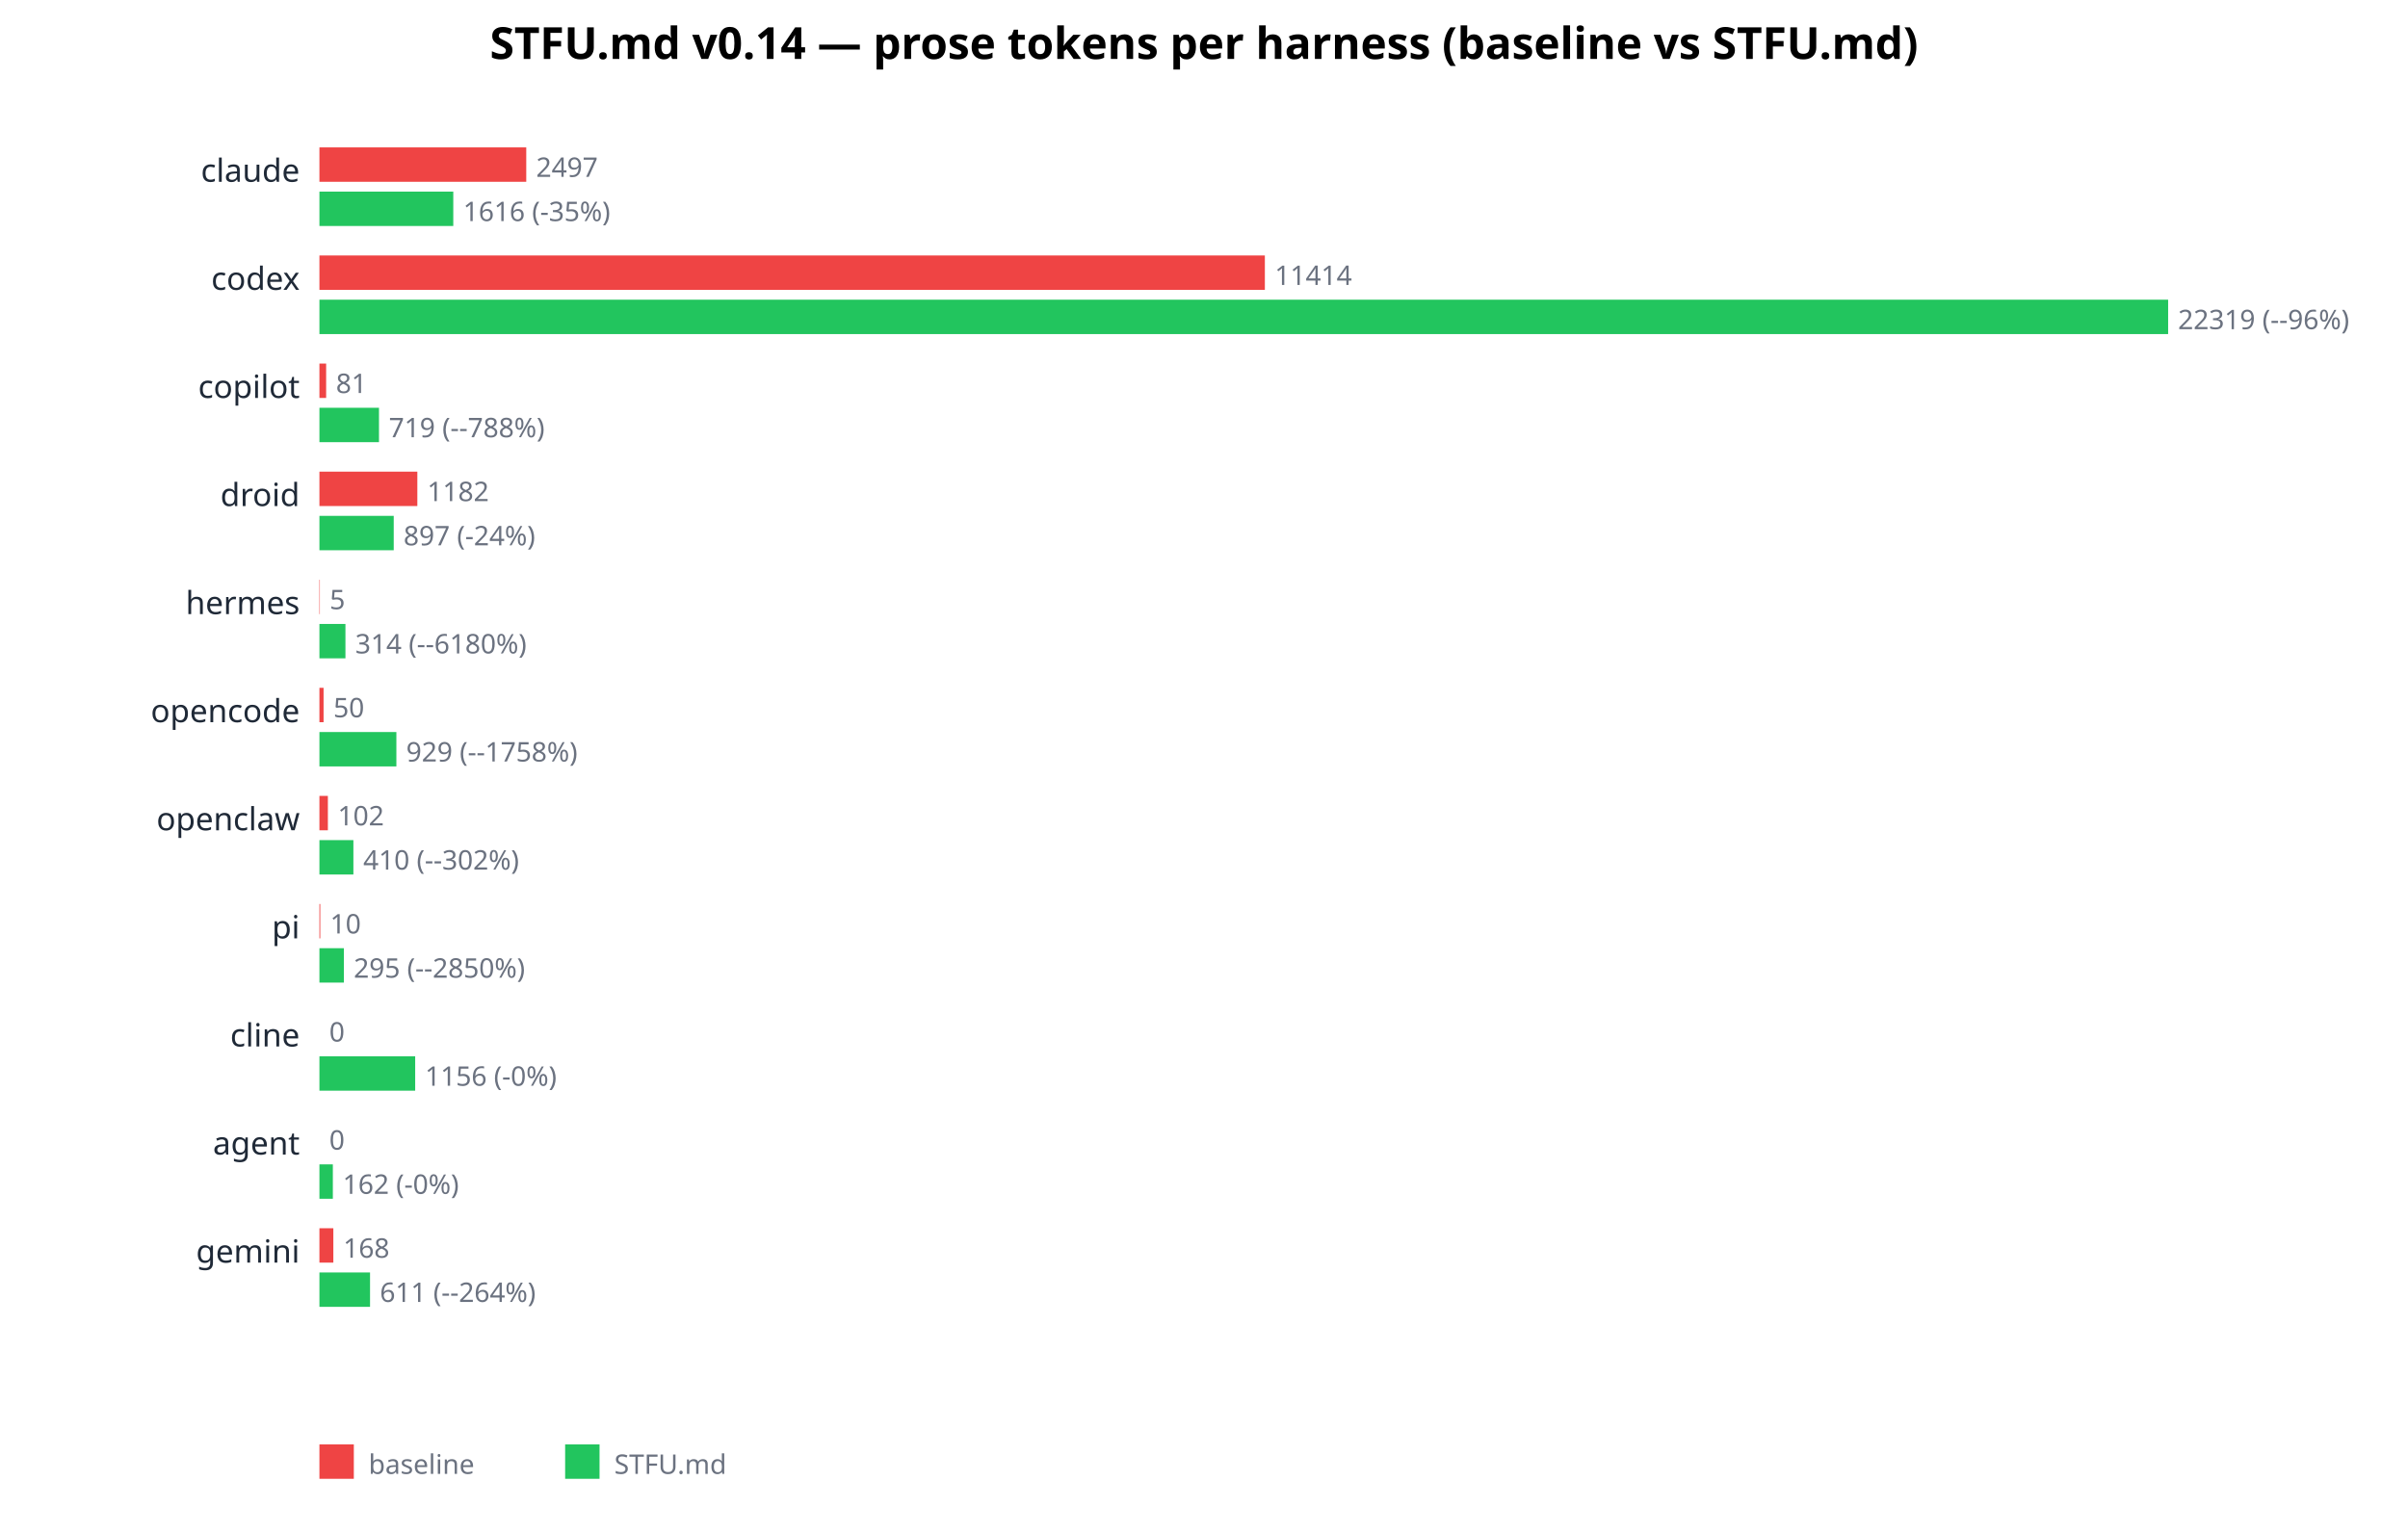
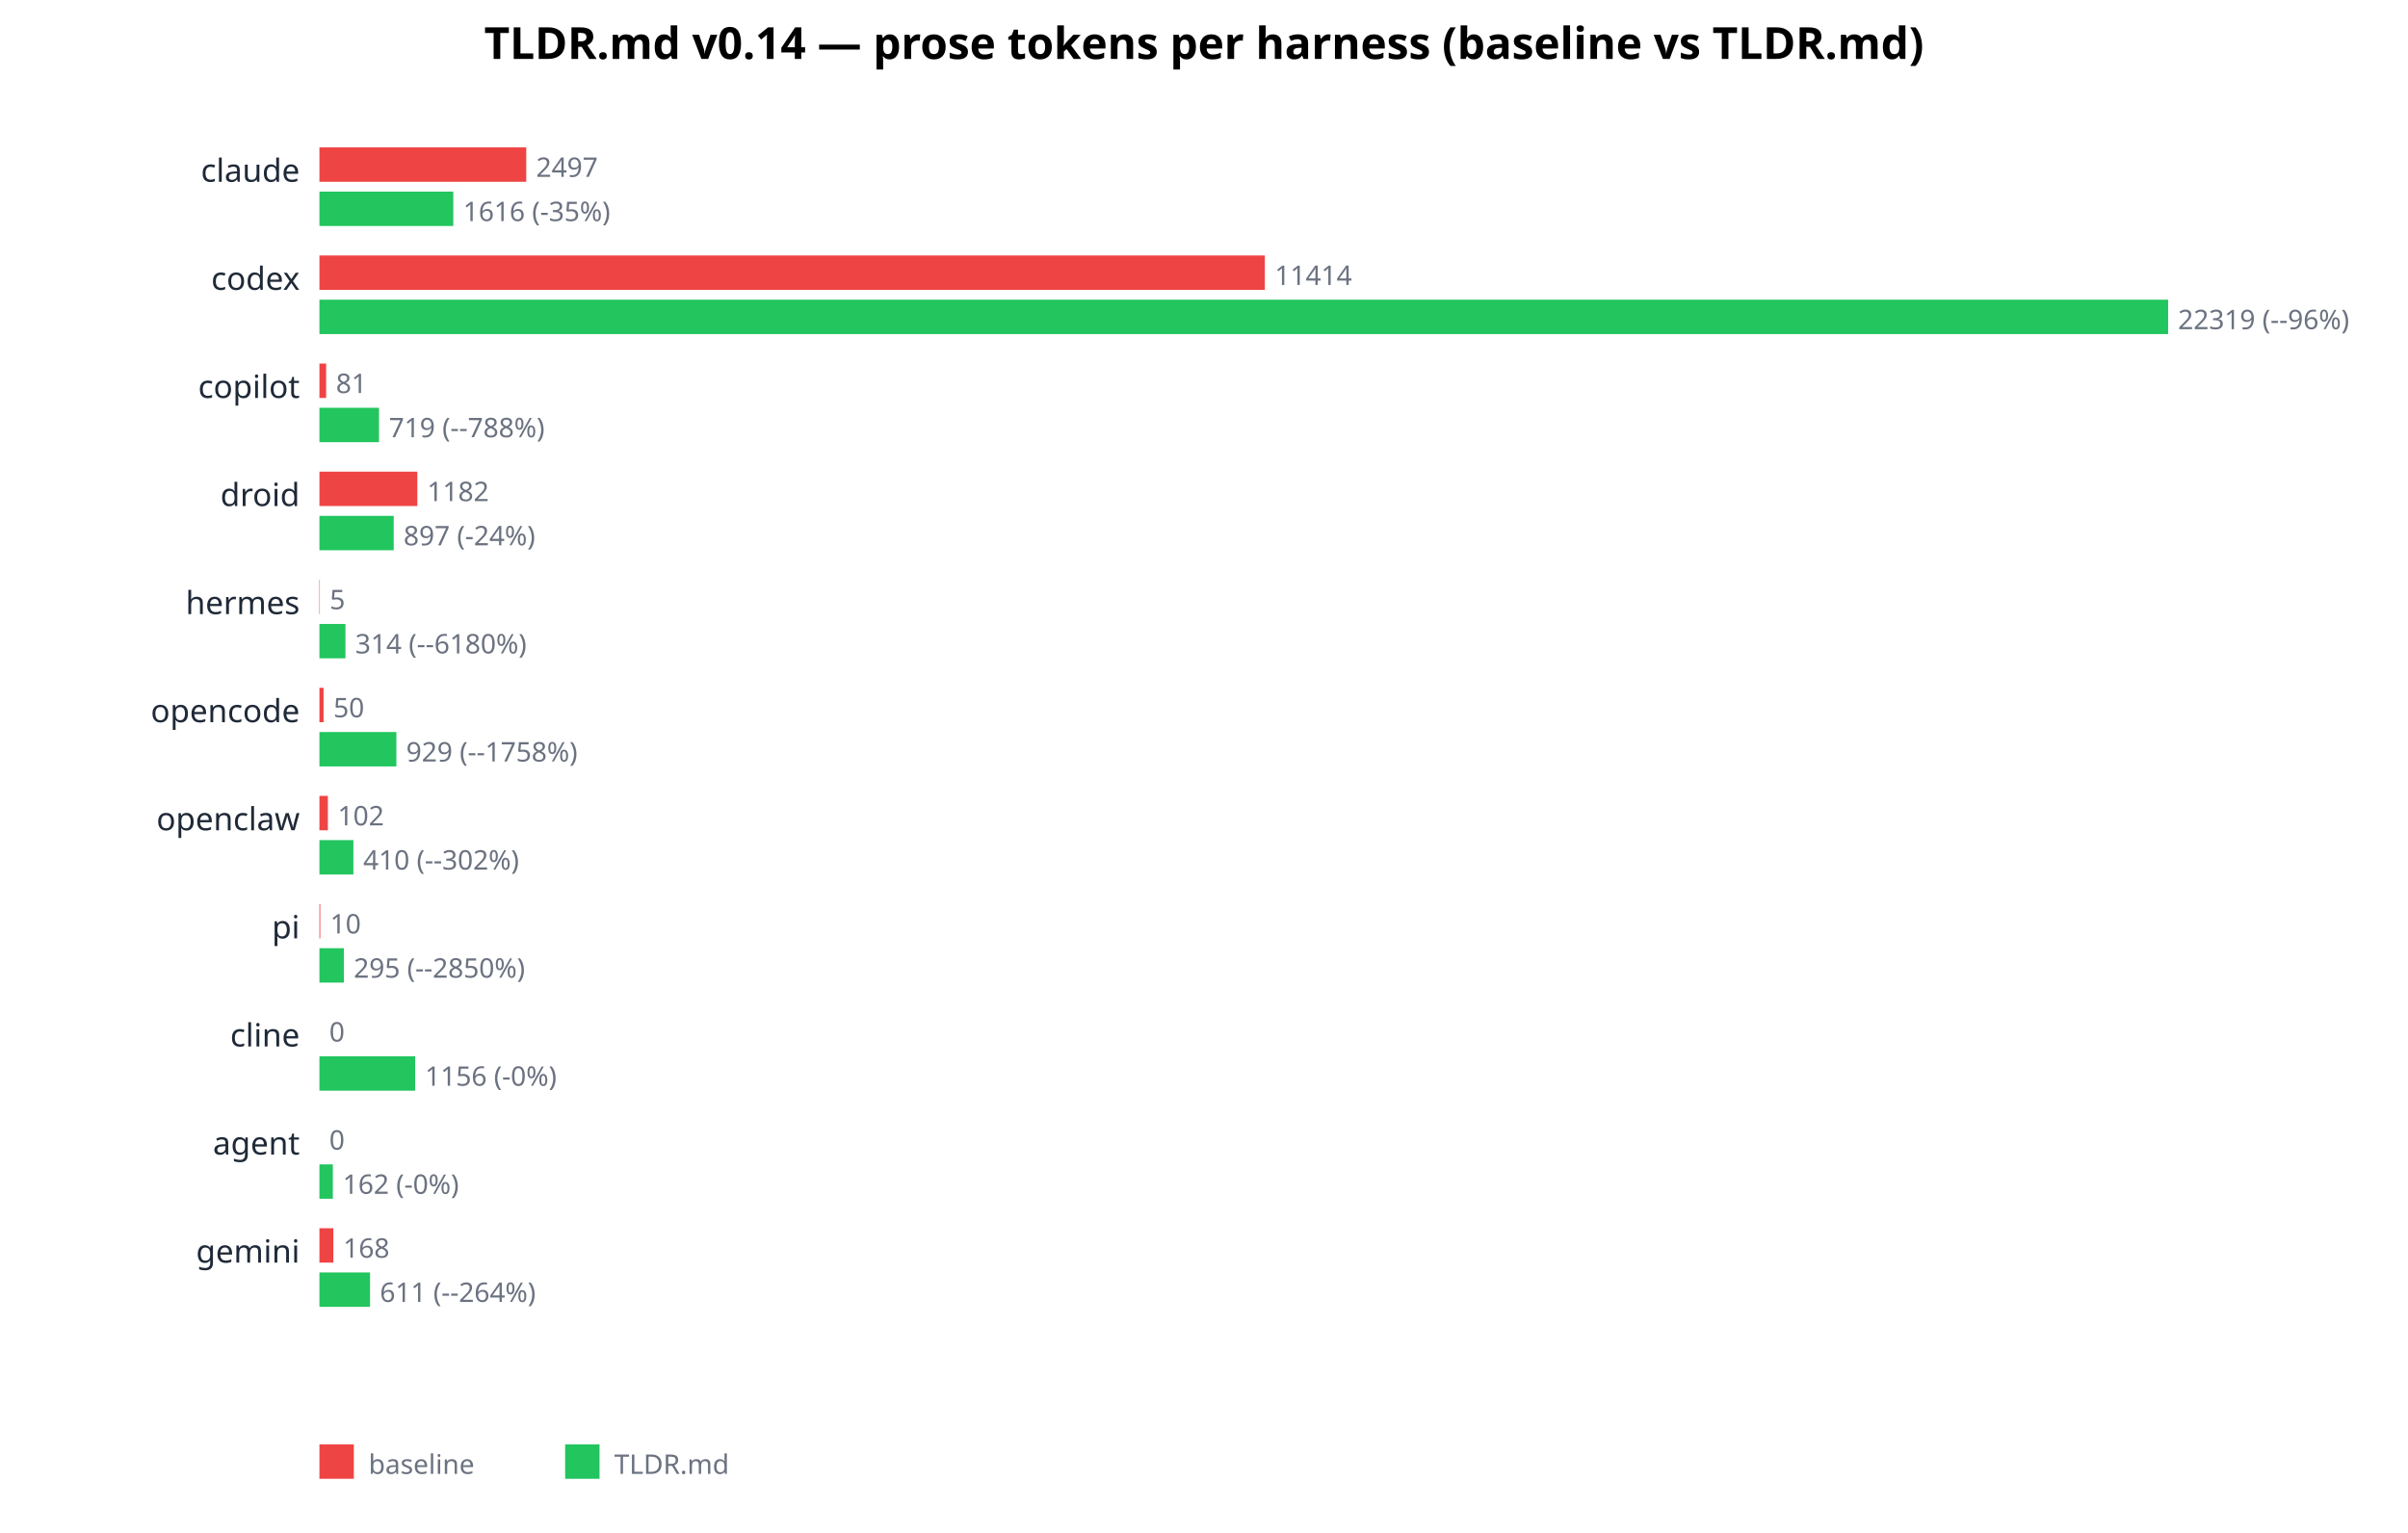
<svg xmlns="http://www.w3.org/2000/svg" viewBox="0 0 980 624" font-family="ui-sans-serif,system-ui,sans-serif" font-size="13">
  <style>
.title{font-size:18px;font-weight:600}
.gridline{stroke:#e5e7eb;stroke-width:1}
.bar-base{fill:#ef4444}
- .bar-stfu{fill:#22c55e}
+ .bar-tldr{fill:#22c55e}
.label{fill:#1f2937}
.label-sm{fill:#6b7280;font-size:11px}
.pass{fill:#22c55e}
.fail{fill:#ef4444}
.warn{fill:#f59e0b}
.gone{fill:#9ca3af}
</style>
-   <text x="490" y="24" text-anchor="middle" class="title">STFU.md v0.14 — prose tokens per harness (baseline vs STFU.md)</text>
+   <text x="490" y="24" text-anchor="middle" class="title">TLDR.md v0.14 — prose tokens per harness (baseline vs TLDR.md)</text>
  <text x="122" y="74" text-anchor="end" class="label">claude</text>
  <rect x="130" y="60" width="84.175" height="14" class="bar-base" />
-   <rect x="130" y="78" width="54.476" height="14" class="bar-stfu" />
+   <rect x="130" y="78" width="54.476" height="14" class="bar-tldr" />
  <text x="218.175" y="72" class="label-sm">2497</text>
  <text x="188.476" y="90" class="label-sm">1616 (-35%)</text>
  <text x="122" y="118" text-anchor="end" class="label">codex</text>
  <rect x="130" y="104" width="384.77" height="14" class="bar-base" />
-   <rect x="130" y="122" width="752.381" height="14" class="bar-stfu" />
+   <rect x="130" y="122" width="752.381" height="14" class="bar-tldr" />
  <text x="518.77" y="116" class="label-sm">11414</text>
  <text x="886.381" y="134" class="label-sm">22319 (--96%)</text>
  <text x="122" y="162" text-anchor="end" class="label">copilot</text>
  <rect x="130" y="148" width="2.731" height="14" class="bar-base" />
-   <rect x="130" y="166" width="24.238" height="14" class="bar-stfu" />
+   <rect x="130" y="166" width="24.238" height="14" class="bar-tldr" />
  <text x="136.731" y="160" class="label-sm">81</text>
  <text x="158.238" y="178" class="label-sm">719 (--788%)</text>
  <text x="122" y="206" text-anchor="end" class="label">droid</text>
  <rect x="130" y="192" width="39.846" height="14" class="bar-base" />
-   <rect x="130" y="210" width="30.238" height="14" class="bar-stfu" />
+   <rect x="130" y="210" width="30.238" height="14" class="bar-tldr" />
  <text x="173.846" y="204" class="label-sm">1182</text>
  <text x="164.238" y="222" class="label-sm">897 (-24%)</text>
  <text x="122" y="250" text-anchor="end" class="label">hermes</text>
  <rect x="130" y="236" width="0.169" height="14" class="bar-base" />
-   <rect x="130" y="254" width="10.585" height="14" class="bar-stfu" />
+   <rect x="130" y="254" width="10.585" height="14" class="bar-tldr" />
  <text x="134.169" y="248" class="label-sm">5</text>
  <text x="144.585" y="266" class="label-sm">314 (--6180%)</text>
  <text x="122" y="294" text-anchor="end" class="label">opencode</text>
  <rect x="130" y="280" width="1.686" height="14" class="bar-base" />
-   <rect x="130" y="298" width="31.317" height="14" class="bar-stfu" />
+   <rect x="130" y="298" width="31.317" height="14" class="bar-tldr" />
  <text x="135.686" y="292" class="label-sm">50</text>
  <text x="165.317" y="310" class="label-sm">929 (--1758%)</text>
  <text x="122" y="338" text-anchor="end" class="label">openclaw</text>
  <rect x="130" y="324" width="3.438" height="14" class="bar-base" />
-   <rect x="130" y="342" width="13.821" height="14" class="bar-stfu" />
+   <rect x="130" y="342" width="13.821" height="14" class="bar-tldr" />
  <text x="137.438" y="336" class="label-sm">102</text>
  <text x="147.821" y="354" class="label-sm">410 (--302%)</text>
  <text x="122" y="382" text-anchor="end" class="label">pi</text>
  <rect x="130" y="368" width="0.337" height="14" class="bar-base" />
-   <rect x="130" y="386" width="9.945" height="14" class="bar-stfu" />
+   <rect x="130" y="386" width="9.945" height="14" class="bar-tldr" />
  <text x="134.337" y="380" class="label-sm">10</text>
  <text x="143.945" y="398" class="label-sm">295 (--2850%)</text>
  <text x="122" y="426" text-anchor="end" class="label">cline</text>
  <rect x="130" y="412" width="0" height="14" class="bar-base" />
-   <rect x="130" y="430" width="38.969" height="14" class="bar-stfu" />
+   <rect x="130" y="430" width="38.969" height="14" class="bar-tldr" />
  <text x="134" y="424" class="label-sm">0</text>
  <text x="172.969" y="442" class="label-sm">1156 (-0%)</text>
  <text x="122" y="470" text-anchor="end" class="label">agent</text>
  <rect x="130" y="456" width="0" height="14" class="bar-base" />
-   <rect x="130" y="474" width="5.461" height="14" class="bar-stfu" />
+   <rect x="130" y="474" width="5.461" height="14" class="bar-tldr" />
  <text x="134" y="468" class="label-sm">0</text>
  <text x="139.461" y="486" class="label-sm">162 (-0%)</text>
  <text x="122" y="514" text-anchor="end" class="label">gemini</text>
  <rect x="130" y="500" width="5.663" height="14" class="bar-base" />
-   <rect x="130" y="518" width="20.597" height="14" class="bar-stfu" />
+   <rect x="130" y="518" width="20.597" height="14" class="bar-tldr" />
  <text x="139.663" y="512" class="label-sm">168</text>
  <text x="154.597" y="530" class="label-sm">611 (--264%)</text>
  <g transform="translate(130, 588)">
    <rect x="0" y="0" width="14" height="14" class="bar-base" />
    <text x="20" y="12" class="label-sm">baseline</text>
-     <rect x="100" y="0" width="14" height="14" class="bar-stfu" />
-     <text x="120" y="12" class="label-sm">STFU.md</text>
+     <rect x="100" y="0" width="14" height="14" class="bar-tldr" />
+     <text x="120" y="12" class="label-sm">TLDR.md</text>
  </g>
</svg>
